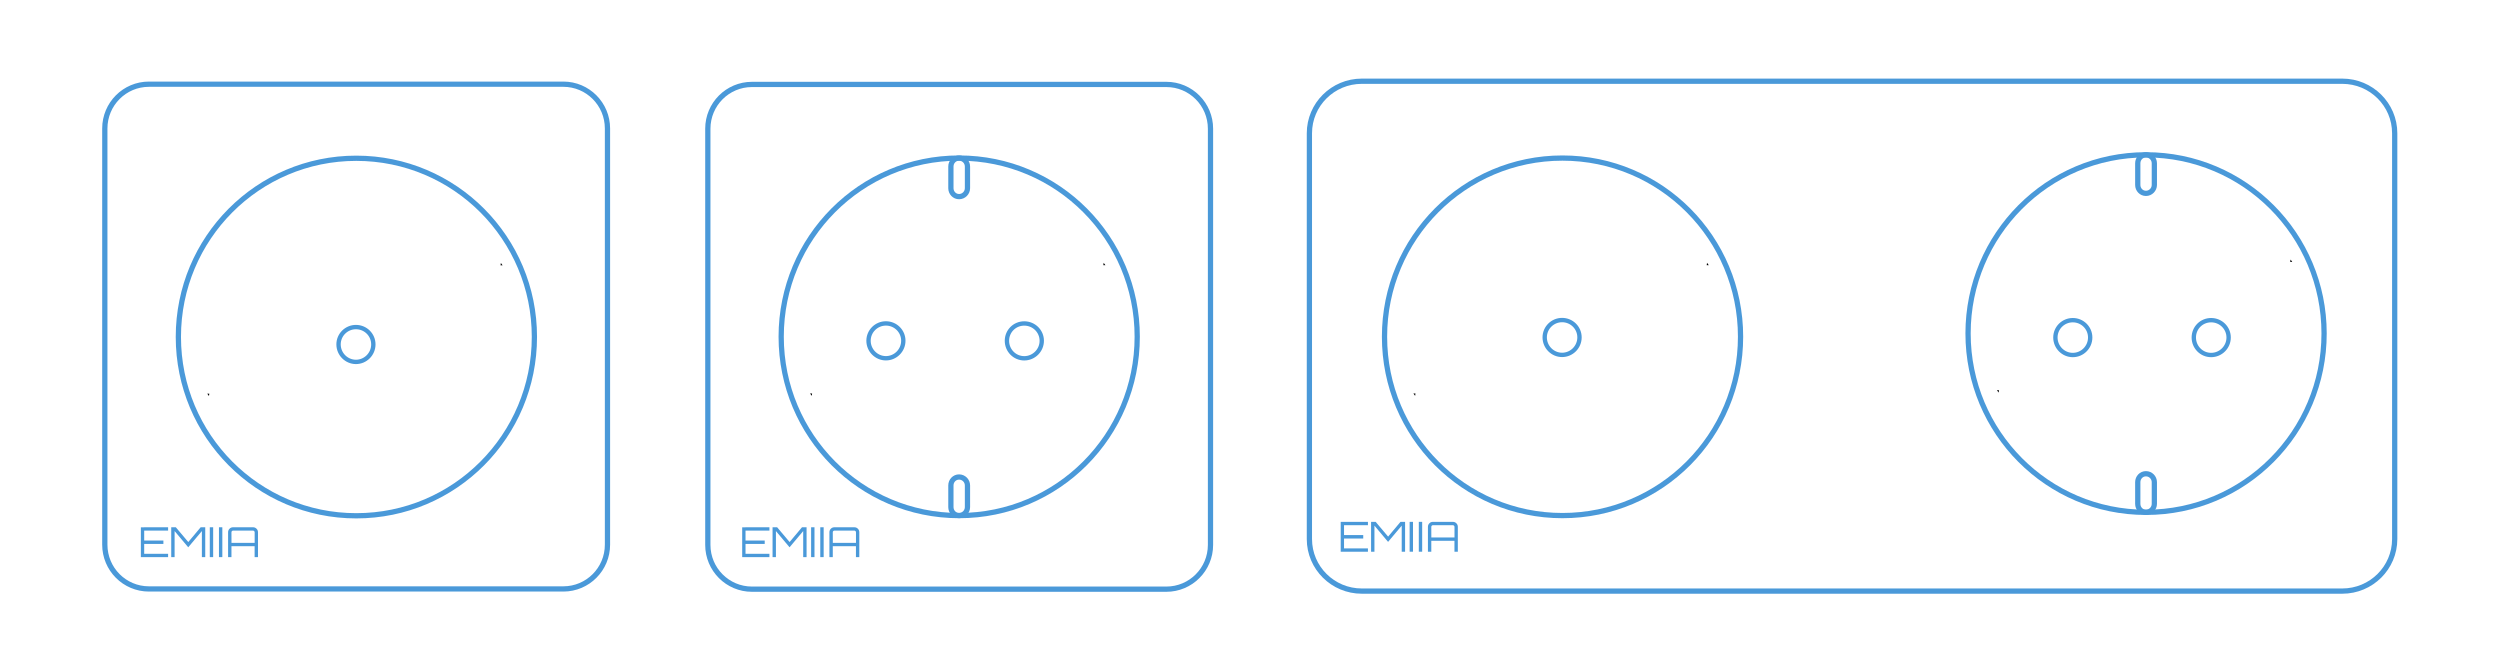
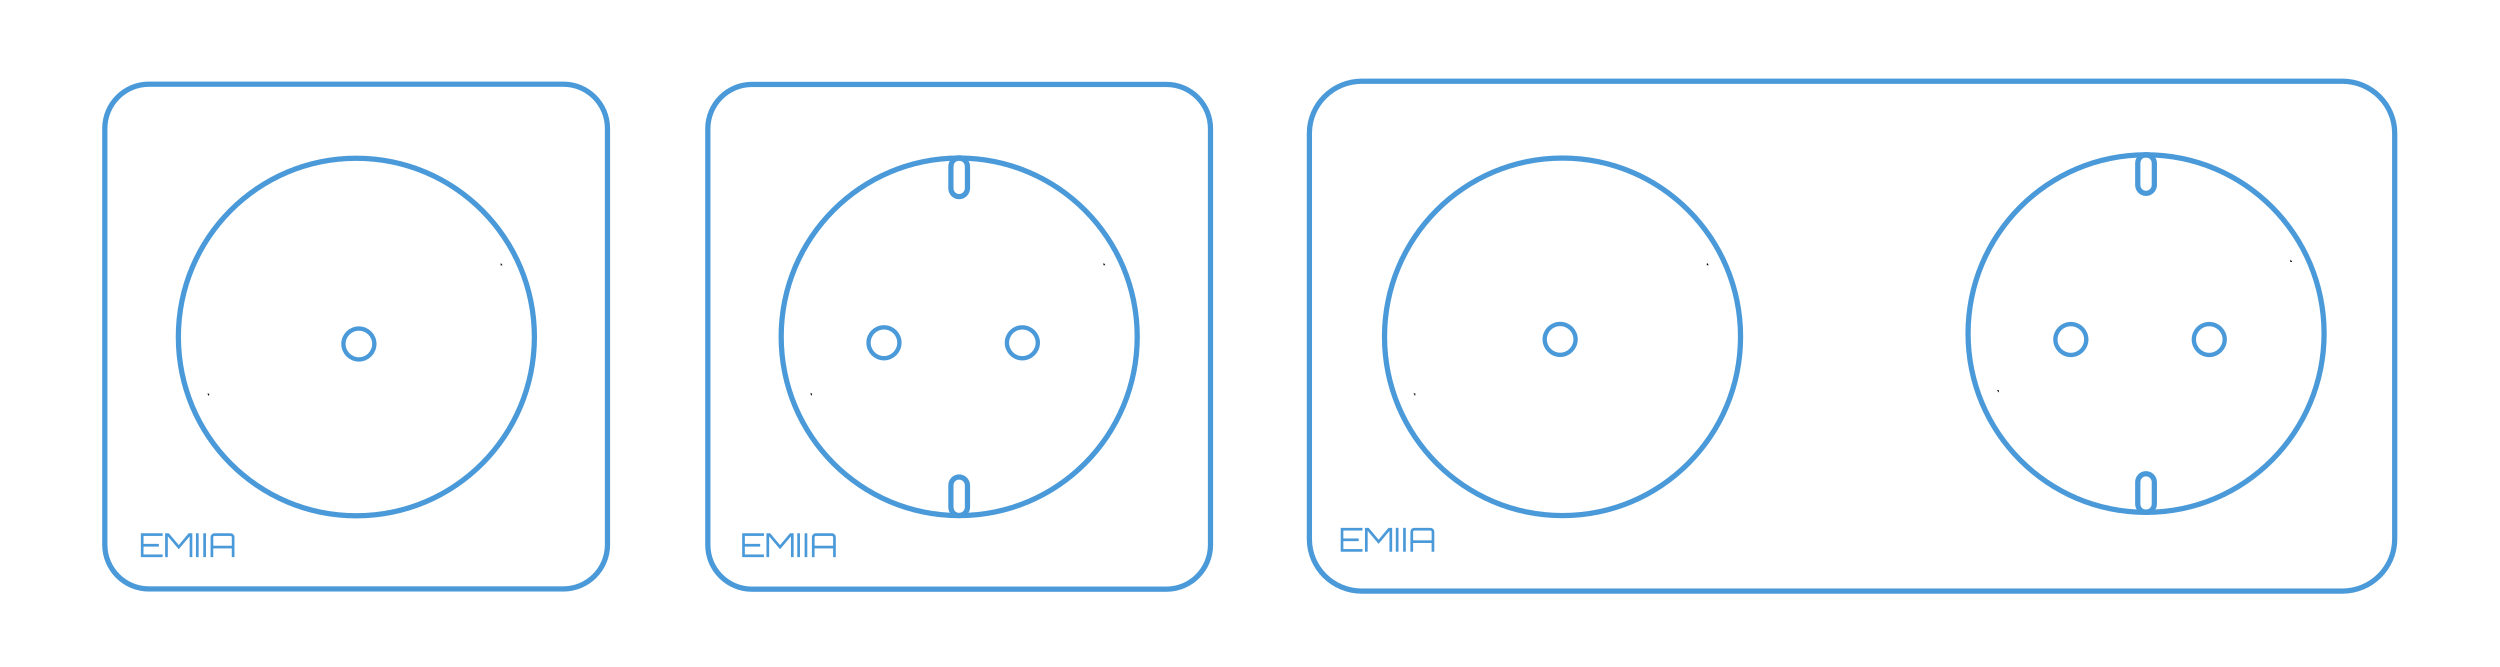
<svg xmlns="http://www.w3.org/2000/svg" width="63.8mm" height="17mm" viewBox="0 0 63.8 17" version="1.1" id="svg20953">
  <defs id="defs20947" />
  <g id="layer1" transform="translate(-45.28919,-133.1472)">
    <text xml:space="preserve" style="font-style:normal;font-weight:normal;font-size:4.233px;line-height:1.25;font-family:sans-serif;letter-spacing:0px;word-spacing:0px;fill:#000000;fill-opacity:1;stroke:none;stroke-width:0.265" x="70.046" y="142.47" id="text891">
      <tspan id="tspan889" x="70.046" y="146.332" style="stroke-width:0.265" />
    </text>
    <polygon transform="matrix(0.00613869,0,0,0.00613775,22.51153,110.2939)" style="clip-rule:evenodd;fill:#000000;fill-rule:evenodd;stroke-width:1.629;image-rendering:optimizeQuality;shape-rendering:geometricPrecision;text-rendering:geometricPrecision" id="polygon824" points="8305.8,4826 8298.74,4816.12 8297.33,4826 " class="fil1" />
    <polygon transform="matrix(0.00613869,0,0,0.00613775,22.51153,110.2939)" style="clip-rule:evenodd;fill:#000000;fill-rule:evenodd;stroke-width:1.629;image-rendering:optimizeQuality;shape-rendering:geometricPrecision;text-rendering:geometricPrecision" id="polygon826" points="7078.14,5359.4 7085.19,5369.28 7086.6,5359.4 " class="fil1" />
    <path id="path818" d="M 75.055,135.302 H 64.479 c -0.622,0 -1.126,0.506 -1.126,1.13 v 10.621 c 0,0.624 0.504,1.13 1.126,1.13 h 10.576 c 0.622,0 1.126,-0.506 1.126,-1.13 v -10.621 c 0,-0.624 -0.504,-1.13 -1.126,-1.13 z" style="fill:none;stroke:#4a99d9;stroke-width:0.134px;stroke-linecap:butt;stroke-linejoin:miter;stroke-miterlimit:4;stroke-dasharray:none;stroke-opacity:1" />
    <path id="path820-0" d="m 69.765,137.181 c -2.509,0 -4.54,2.04 -4.54,4.559 0,2.525 2.032,4.565 4.54,4.565 2.514,0 4.546,-2.04 4.546,-4.565 0,-2.519 -2.032,-4.559 -4.546,-4.559 z" style="fill:none;stroke:#4a99d9;stroke-width:0.134px;stroke-linecap:butt;stroke-linejoin:miter;stroke-miterlimit:4;stroke-dasharray:none;stroke-opacity:1" />
-     <path id="path822-2" d="m 67.898,141.401 c -0.244,0 -0.444,0.197 -0.444,0.442 0,0.246 0.2,0.447 0.444,0.447 0.244,0 0.444,-0.201 0.444,-0.447 0,-0.246 -0.2,-0.442 -0.444,-0.442 z" style="fill:none;stroke:#4a99d9;stroke-width:0.111px;stroke-linecap:butt;stroke-linejoin:miter;stroke-miterlimit:4;stroke-dasharray:none;stroke-opacity:1" />
-     <path id="path824" d="m 71.428,141.402 c -0.246,0 -0.442,0.196 -0.442,0.442 0,0.246 0.196,0.447 0.442,0.447 0.246,0 0.447,-0.201 0.447,-0.447 0,-0.246 -0.201,-0.442 -0.447,-0.442 z" style="fill:none;stroke:#4a99d9;stroke-width:0.111px;stroke-linecap:butt;stroke-linejoin:miter;stroke-miterlimit:4;stroke-dasharray:none;stroke-opacity:1" />
+     <path id="path822-2" d="m 67.848,141.501 c -0.217,0 -0.394,0.174 -0.394,0.392 0,0.218 0.177,0.396 0.394,0.396 0.217,0 0.394,-0.178 0.394,-0.396 0,-0.218 -0.177,-0.392 -0.394,-0.392 z" style="fill:none;stroke:#4a99d9;stroke-width:0.111px;stroke-linecap:butt;stroke-linejoin:miter;stroke-miterlimit:4;stroke-dasharray:none;stroke-opacity:1" />
+     <path id="path824" d="m 71.378,141.502 c -0.218,0 -0.392,0.174 -0.392,0.392 0,0.218 0.174,0.396 0.392,0.396 0.218,0 0.396,-0.178 0.396,-0.396 0,-0.218 -0.178,-0.392 -0.396,-0.392 z" style="fill:none;stroke:#4a99d9;stroke-width:0.111px;stroke-linecap:butt;stroke-linejoin:miter;stroke-miterlimit:4;stroke-dasharray:none;stroke-opacity:1" />
    <path id="path826" d="m 69.765,145.32 v 0 c 0.118,0 0.214,0.097 0.214,0.215 v 0.554 c 0,0.118 -0.096,0.215 -0.214,0.215 v 0 c -0.118,0 -0.209,-0.097 -0.209,-0.215 v -0.554 c 0,-0.118 0.091,-0.215 0.209,-0.215 z" style="fill:none;stroke:#4a99d9;stroke-width:0.134px;stroke-linecap:butt;stroke-linejoin:miter;stroke-miterlimit:4;stroke-dasharray:none;stroke-opacity:1" />
    <path id="path828" d="m 69.765,137.181 v 0 c 0.118,0 0.214,0.097 0.214,0.215 v 0.554 c 0,0.118 -0.096,0.215 -0.214,0.215 v 0 c -0.118,0 -0.209,-0.097 -0.209,-0.215 v -0.554 c 0,-0.118 0.091,-0.215 0.209,-0.215 z" style="fill:none;stroke:#4a99d9;stroke-width:0.134px;stroke-linecap:butt;stroke-linejoin:miter;stroke-miterlimit:4;stroke-dasharray:none;stroke-opacity:1" />
    <text xml:space="preserve" style="font-style:normal;font-weight:normal;font-size:6.35px;line-height:1.25;font-family:sans-serif;letter-spacing:0px;word-spacing:0px;fill:#000000;fill-opacity:1;stroke:none;stroke-width:0.265" x="69.878" y="142.467" id="text1433">
      <tspan id="tspan1431" x="69.878" y="148.26" style="stroke-width:0.265" />
    </text>
    <polygon transform="matrix(0.00613869,0,0,0.00613775,37.90937,110.2939)" style="clip-rule:evenodd;fill:#000000;fill-rule:evenodd;stroke-width:1.629;image-rendering:optimizeQuality;shape-rendering:geometricPrecision;text-rendering:geometricPrecision" id="polygon824-9" points="8305.8,4826 8298.74,4816.12 8297.33,4826 " class="fil1" />
    <polygon transform="matrix(0.00613869,0,0,0.00613775,37.90937,110.2939)" style="clip-rule:evenodd;fill:#000000;fill-rule:evenodd;stroke-width:1.629;image-rendering:optimizeQuality;shape-rendering:geometricPrecision;text-rendering:geometricPrecision" id="polygon826-6" points="7078.14,5359.4 7085.19,5369.28 7086.6,5359.4 " class="fil1" />
    <path id="path820-0-2" d="m 85.162,137.181 c -2.509,0 -4.54,2.04 -4.54,4.559 0,2.525 2.032,4.565 4.54,4.565 2.514,0 4.546,-2.04 4.546,-4.565 0,-2.519 -2.032,-4.559 -4.546,-4.559 z" style="fill:none;stroke:#4a99d9;stroke-width:0.134px;stroke-linecap:butt;stroke-linejoin:miter;stroke-miterlimit:4;stroke-dasharray:none;stroke-opacity:1" />
-     <path id="path822-2-6" d="m 85.154,141.315 c -0.244,0 -0.444,0.197 -0.444,0.442 0,0.246 0.2,0.447 0.444,0.447 0.244,0 0.444,-0.201 0.444,-0.447 0,-0.246 -0.2,-0.442 -0.444,-0.442 z" style="fill:none;stroke:#4a99d9;stroke-width:0.111px;stroke-linecap:butt;stroke-linejoin:miter;stroke-miterlimit:4;stroke-dasharray:none;stroke-opacity:1" />
+     <path id="path822-2-6" d="m 85.104,141.415 c -0.217,0 -0.394,0.174 -0.394,0.392 0,0.218 0.178,0.396 0.394,0.396 0.217,0 0.394,-0.178 0.394,-0.396 0,-0.218 -0.177,-0.392 -0.394,-0.392 z" style="fill:none;stroke:#4a99d9;stroke-width:0.111px;stroke-linecap:butt;stroke-linejoin:miter;stroke-miterlimit:4;stroke-dasharray:none;stroke-opacity:1" />
    <polygon transform="matrix(0.00613869,0,0,0.00613775,7.128232,110.2984)" style="clip-rule:evenodd;fill:#000000;fill-rule:evenodd;stroke-width:1.629;image-rendering:optimizeQuality;shape-rendering:geometricPrecision;text-rendering:geometricPrecision" id="polygon824-9-4" points="8297.33,4826 8305.8,4826 8298.74,4816.12 " class="fil1" />
    <polygon transform="matrix(0.00613869,0,0,0.00613775,7.128232,110.2984)" style="clip-rule:evenodd;fill:#000000;fill-rule:evenodd;stroke-width:1.629;image-rendering:optimizeQuality;shape-rendering:geometricPrecision;text-rendering:geometricPrecision" id="polygon826-6-9" points="7086.6,5359.4 7078.14,5359.4 7085.19,5369.28 " class="fil1" />
    <path id="path820-0-2-4" d="m 54.381,137.186 c -2.509,0 -4.54,2.04 -4.54,4.559 0,2.525 2.032,4.565 4.54,4.565 2.514,0 4.546,-2.04 4.546,-4.565 0,-2.519 -2.032,-4.559 -4.546,-4.559 z" style="fill:none;stroke:#4a99d9;stroke-width:0.134px;stroke-linecap:butt;stroke-linejoin:miter;stroke-miterlimit:4;stroke-dasharray:none;stroke-opacity:1" />
-     <path id="path822-2-6-5" d="m 54.373,141.494 c -0.244,0 -0.444,0.197 -0.444,0.442 0,0.246 0.2,0.447 0.444,0.447 0.244,0 0.444,-0.201 0.444,-0.447 0,-0.246 -0.2,-0.442 -0.444,-0.442 z" style="fill:none;stroke:#4a99d9;stroke-width:0.111px;stroke-linecap:butt;stroke-linejoin:miter;stroke-miterlimit:4;stroke-dasharray:none;stroke-opacity:1" />
+     <path id="path822-2-6-5" d="m 54.448,141.532 c -0.217,0 -0.394,0.174 -0.394,0.392 0,0.218 0.178,0.396 0.394,0.396 0.217,0 0.394,-0.178 0.394,-0.396 0,-0.218 -0.177,-0.392 -0.394,-0.392 z" style="fill:none;stroke:#4a99d9;stroke-width:0.111;stroke-linecap:butt;stroke-linejoin:miter;stroke-miterlimit:4;stroke-dasharray:none;stroke-opacity:1" />
    <rect style="opacity:1;fill:none;fill-opacity:1;fill-rule:evenodd;stroke:#4a99d9;stroke-width:0.134;stroke-linecap:round;stroke-linejoin:round;stroke-miterlimit:4;stroke-dasharray:none;stroke-dashoffset:0;stroke-opacity:1;paint-order:markers fill stroke" id="rect4259" width="27.697" height="13.012" x="78.705" y="135.22" rx="1.338" ry="1.328" />
    <polygon transform="matrix(0.00613869,0,0,0.00613775,52.80058,110.2107)" style="clip-rule:evenodd;fill:#000000;fill-rule:evenodd;stroke-width:1.629;image-rendering:optimizeQuality;shape-rendering:geometricPrecision;text-rendering:geometricPrecision" id="polygon824-6" points="8298.74,4816.12 8297.33,4826 8305.8,4826 " class="fil1" />
    <polygon transform="matrix(0.00613869,0,0,0.00613775,52.80058,110.2107)" style="clip-rule:evenodd;fill:#000000;fill-rule:evenodd;stroke-width:1.629;image-rendering:optimizeQuality;shape-rendering:geometricPrecision;text-rendering:geometricPrecision" id="polygon826-1" points="7085.19,5369.28 7086.6,5359.4 7078.14,5359.4 " class="fil1" />
    <path id="path820-0-71" d="m 100.054,137.098 c -2.509,0 -4.54,2.04 -4.54,4.559 0,2.525 2.032,4.565 4.54,4.565 2.514,0 4.546,-2.04 4.546,-4.565 0,-2.519 -2.032,-4.559 -4.546,-4.559 z" style="fill:none;stroke:#4a99d9;stroke-width:0.134px;stroke-linecap:butt;stroke-linejoin:miter;stroke-miterlimit:4;stroke-dasharray:none;stroke-opacity:1" />
-     <path id="path822-2-9" d="m 98.187,141.318 c -0.244,0 -0.444,0.197 -0.444,0.442 0,0.246 0.2,0.447 0.444,0.447 0.244,0 0.444,-0.201 0.444,-0.447 0,-0.246 -0.2,-0.442 -0.444,-0.442 z" style="fill:none;stroke:#4a99d9;stroke-width:0.111px;stroke-linecap:butt;stroke-linejoin:miter;stroke-miterlimit:4;stroke-dasharray:none;stroke-opacity:1" />
-     <path id="path824-2" d="m 101.717,141.318 c -0.246,0 -0.442,0.196 -0.442,0.442 0,0.246 0.196,0.447 0.442,0.447 0.246,0 0.447,-0.201 0.447,-0.447 0,-0.246 -0.201,-0.442 -0.447,-0.442 z" style="fill:none;stroke:#4a99d9;stroke-width:0.111px;stroke-linecap:butt;stroke-linejoin:miter;stroke-miterlimit:4;stroke-dasharray:none;stroke-opacity:1" />
+     <path id="path822-2-9" d="m 98.137,141.418 c -0.217,0 -0.394,0.174 -0.394,0.392 0,0.218 0.177,0.396 0.394,0.396 0.217,0 0.394,-0.178 0.394,-0.396 0,-0.218 -0.177,-0.392 -0.394,-0.392 z" style="fill:none;stroke:#4a99d9;stroke-width:0.111px;stroke-linecap:butt;stroke-linejoin:miter;stroke-miterlimit:4;stroke-dasharray:none;stroke-opacity:1" />
+     <path id="path824-2" d="m 101.668,141.418 c -0.218,0 -0.392,0.174 -0.392,0.392 0,0.218 0.174,0.396 0.392,0.396 0.218,0 0.396,-0.178 0.396,-0.396 0,-0.218 -0.178,-0.392 -0.396,-0.392 z" style="fill:none;stroke:#4a99d9;stroke-width:0.111px;stroke-linecap:butt;stroke-linejoin:miter;stroke-miterlimit:4;stroke-dasharray:none;stroke-opacity:1" />
    <path id="path826-5" d="m 100.054,145.237 v 0 c 0.118,0 0.214,0.097 0.214,0.215 v 0.554 c 0,0.118 -0.097,0.215 -0.214,0.215 v 0 c -0.118,0 -0.209,-0.097 -0.209,-0.215 v -0.554 c 0,-0.118 0.091,-0.215 0.209,-0.215 z" style="fill:none;stroke:#4a99d9;stroke-width:0.134px;stroke-linecap:butt;stroke-linejoin:miter;stroke-miterlimit:4;stroke-dasharray:none;stroke-opacity:1" />
    <path id="path828-7" d="m 100.054,137.098 v 0 c 0.118,0 0.214,0.097 0.214,0.215 v 0.554 c 0,0.118 -0.097,0.215 -0.214,0.215 v 0 c -0.118,0 -0.209,-0.097 -0.209,-0.215 v -0.554 c 0,-0.118 0.091,-0.215 0.209,-0.215 z" style="fill:none;stroke:#4a99d9;stroke-width:0.134px;stroke-linecap:butt;stroke-linejoin:miter;stroke-miterlimit:4;stroke-dasharray:none;stroke-opacity:1" />
    <path id="path818-4" d="M 59.667,135.296 H 49.09 c -0.622,0 -1.126,0.506 -1.126,1.13 v 10.621 c 0,0.624 0.504,1.13 1.126,1.13 h 10.576 c 0.622,0 1.126,-0.506 1.126,-1.13 v -10.621 c 0,-0.624 -0.504,-1.13 -1.126,-1.13 z" style="fill:none;stroke:#4a99d9;stroke-width:0.134px;stroke-linecap:butt;stroke-linejoin:miter;stroke-miterlimit:4;stroke-dasharray:none;stroke-opacity:1" />
-     <g aria-label="EMIIA" style="font-style:normal;font-weight:normal;font-size:1.058px;line-height:1.25;font-family:sans-serif;letter-spacing:0px;word-spacing:0px;fill:#4a99d9;fill-opacity:1;stroke:none;stroke-width:0.265" id="text6675">
-       <path d="m 49.579,146.603 v 0.086 h -0.61 v 0.252 h 0.49 v 0.087 H 48.969 v 0.252 h 0.61 v 0.086 h -0.695 v -0.762 z" style="font-style:normal;font-variant:normal;font-weight:normal;font-stretch:normal;font-size:1.058px;font-family:Orbitron;-inkscape-font-specification:Orbitron;fill:#4a99d9;fill-opacity:1;stroke-width:0.265" id="path6677" />
-       <path d="m 50.094,146.98 0.316,-0.377 h 0.117 v 0.762 h -0.086 v -0.665 l -0.348,0.414 -0.348,-0.414 v 0.665 h -0.086 v -0.762 h 0.117 z" style="font-style:normal;font-variant:normal;font-weight:normal;font-stretch:normal;font-size:1.058px;font-family:Orbitron;-inkscape-font-specification:Orbitron;fill:#4a99d9;fill-opacity:1;stroke-width:0.265" id="path6679" />
-       <path d="m 50.643,147.365 v -0.762 h 0.086 v 0.762 z" style="font-style:normal;font-variant:normal;font-weight:normal;font-stretch:normal;font-size:1.058px;font-family:Orbitron;-inkscape-font-specification:Orbitron;fill:#4a99d9;fill-opacity:1;stroke-width:0.265" id="path6681" />
-       <path d="m 50.877,147.365 v -0.762 h 0.086 v 0.762 z" style="font-style:normal;font-variant:normal;font-weight:normal;font-stretch:normal;font-size:1.058px;font-family:Orbitron;-inkscape-font-specification:Orbitron;fill:#4a99d9;fill-opacity:1;stroke-width:0.265" id="path6683" />
-       <path d="m 51.238,146.603 h 0.508 q 0.053,0 0.09,0.037 0.037,0.037 0.037,0.09 v 0.635 h -0.086 v -0.278 h -0.591 v 0.278 h -0.086 v -0.635 q 0,-0.053 0.037,-0.09 0.037,-0.037 0.09,-0.037 z m -0.041,0.398 h 0.591 v -0.271 q 0,-0.017 -0.013,-0.029 -0.012,-0.013 -0.029,-0.013 h -0.508 q -0.017,0 -0.03,0.013 -0.012,0.012 -0.012,0.029 z" style="font-style:normal;font-variant:normal;font-weight:normal;font-stretch:normal;font-size:1.058px;font-family:Orbitron;-inkscape-font-specification:Orbitron;fill:#4a99d9;fill-opacity:1;stroke-width:0.265" id="path6685" />
+     <g aria-label="EMIIA" style="font-style:normal;font-weight:normal;font-size:1.058px;line-height:1.25;font-family:sans-serif;letter-spacing:0px;word-spacing:0px;fill:#4a99d9;fill-opacity:1;stroke:none;stroke-width:0.331" id="text6675" transform="matrix(0.7992541,0,0,0.7992541,9.8131,29.58301)">
+       <path d="m 49.579,146.603 v 0.086 h -0.61 v 0.252 h 0.49 v 0.087 H 48.969 v 0.252 h 0.61 v 0.086 h -0.695 v -0.762 z" style="font-style:normal;font-variant:normal;font-weight:normal;font-stretch:normal;font-size:1.058px;font-family:Orbitron;-inkscape-font-specification:Orbitron;fill:#4a99d9;fill-opacity:1;stroke-width:0.331" id="path6677" />
+       <path d="m 50.094,146.98 0.316,-0.377 h 0.117 v 0.762 h -0.086 v -0.665 l -0.348,0.414 -0.348,-0.414 v 0.665 h -0.086 v -0.762 h 0.117 z" style="font-style:normal;font-variant:normal;font-weight:normal;font-stretch:normal;font-size:1.058px;font-family:Orbitron;-inkscape-font-specification:Orbitron;fill:#4a99d9;fill-opacity:1;stroke-width:0.331" id="path6679" />
+       <path d="m 50.643,147.365 v -0.762 h 0.086 v 0.762 z" style="font-style:normal;font-variant:normal;font-weight:normal;font-stretch:normal;font-size:1.058px;font-family:Orbitron;-inkscape-font-specification:Orbitron;fill:#4a99d9;fill-opacity:1;stroke-width:0.331" id="path6681" />
+       <path d="m 50.877,147.365 v -0.762 h 0.086 v 0.762 z" style="font-style:normal;font-variant:normal;font-weight:normal;font-stretch:normal;font-size:1.058px;font-family:Orbitron;-inkscape-font-specification:Orbitron;fill:#4a99d9;fill-opacity:1;stroke-width:0.331" id="path6683" />
+       <path d="m 51.238,146.603 h 0.508 q 0.053,0 0.09,0.037 0.037,0.037 0.037,0.09 v 0.635 h -0.086 v -0.278 h -0.591 v 0.278 h -0.086 v -0.635 q 0,-0.053 0.037,-0.09 0.037,-0.037 0.09,-0.037 z m -0.041,0.398 h 0.591 v -0.271 q 0,-0.017 -0.013,-0.029 -0.012,-0.013 -0.029,-0.013 h -0.508 q -0.017,0 -0.03,0.013 -0.012,0.012 -0.012,0.029 z" style="font-style:normal;font-variant:normal;font-weight:normal;font-stretch:normal;font-size:1.058px;font-family:Orbitron;-inkscape-font-specification:Orbitron;fill:#4a99d9;fill-opacity:1;stroke-width:0.331" id="path6685" />
    </g>
-     <g aria-label="EMIIA" style="font-style:normal;font-weight:normal;font-size:1.058px;line-height:1.25;font-family:sans-serif;letter-spacing:0px;word-spacing:0px;fill:#4a99d9;fill-opacity:1;stroke:none;stroke-width:0.265" id="text6675-9" transform="translate(15.34584)">
-       <path d="m 49.579,146.603 v 0.086 h -0.61 v 0.252 h 0.49 v 0.087 H 48.969 v 0.252 h 0.61 v 0.086 h -0.695 v -0.762 z" style="font-style:normal;font-variant:normal;font-weight:normal;font-stretch:normal;font-size:1.058px;font-family:Orbitron;-inkscape-font-specification:Orbitron;fill:#4a99d9;fill-opacity:1;stroke-width:0.265" id="path6677-9" />
-       <path d="m 50.094,146.98 0.316,-0.377 h 0.117 v 0.762 h -0.086 v -0.665 l -0.348,0.414 -0.348,-0.414 v 0.665 h -0.086 v -0.762 h 0.117 z" style="font-style:normal;font-variant:normal;font-weight:normal;font-stretch:normal;font-size:1.058px;font-family:Orbitron;-inkscape-font-specification:Orbitron;fill:#4a99d9;fill-opacity:1;stroke-width:0.265" id="path6679-6" />
-       <path d="m 50.643,147.365 v -0.762 h 0.086 v 0.762 z" style="font-style:normal;font-variant:normal;font-weight:normal;font-stretch:normal;font-size:1.058px;font-family:Orbitron;-inkscape-font-specification:Orbitron;fill:#4a99d9;fill-opacity:1;stroke-width:0.265" id="path6681-5" />
-       <path d="m 50.877,147.365 v -0.762 h 0.086 v 0.762 z" style="font-style:normal;font-variant:normal;font-weight:normal;font-stretch:normal;font-size:1.058px;font-family:Orbitron;-inkscape-font-specification:Orbitron;fill:#4a99d9;fill-opacity:1;stroke-width:0.265" id="path6683-1" />
-       <path d="m 51.238,146.603 h 0.508 q 0.053,0 0.09,0.037 0.037,0.037 0.037,0.09 v 0.635 h -0.086 v -0.278 h -0.591 v 0.278 h -0.086 v -0.635 q 0,-0.053 0.037,-0.09 0.037,-0.037 0.09,-0.037 z m -0.041,0.398 h 0.591 v -0.271 q 0,-0.017 -0.013,-0.029 -0.012,-0.013 -0.029,-0.013 h -0.508 q -0.017,0 -0.03,0.013 -0.012,0.012 -0.012,0.029 z" style="font-style:normal;font-variant:normal;font-weight:normal;font-stretch:normal;font-size:1.058px;font-family:Orbitron;-inkscape-font-specification:Orbitron;fill:#4a99d9;fill-opacity:1;stroke-width:0.265" id="path6685-8" />
+     <g aria-label="EMIIA" style="font-style:normal;font-weight:normal;font-size:1.058px;line-height:1.25;font-family:sans-serif;letter-spacing:0px;word-spacing:0px;fill:#4a99d9;fill-opacity:1;stroke:none;stroke-width:0.331" id="text6675-9" transform="matrix(0.7992541,0,0,0.7992541,25.15894,29.58301)">
+       <path d="m 49.579,146.603 v 0.086 h -0.61 v 0.252 h 0.49 v 0.087 H 48.969 v 0.252 h 0.61 v 0.086 h -0.695 v -0.762 z" style="font-style:normal;font-variant:normal;font-weight:normal;font-stretch:normal;font-size:1.058px;font-family:Orbitron;-inkscape-font-specification:Orbitron;fill:#4a99d9;fill-opacity:1;stroke-width:0.331" id="path6677-9" />
+       <path d="m 50.094,146.98 0.316,-0.377 h 0.117 v 0.762 h -0.086 v -0.665 l -0.348,0.414 -0.348,-0.414 v 0.665 h -0.086 v -0.762 h 0.117 z" style="font-style:normal;font-variant:normal;font-weight:normal;font-stretch:normal;font-size:1.058px;font-family:Orbitron;-inkscape-font-specification:Orbitron;fill:#4a99d9;fill-opacity:1;stroke-width:0.331" id="path6679-6" />
+       <path d="m 50.643,147.365 v -0.762 h 0.086 v 0.762 z" style="font-style:normal;font-variant:normal;font-weight:normal;font-stretch:normal;font-size:1.058px;font-family:Orbitron;-inkscape-font-specification:Orbitron;fill:#4a99d9;fill-opacity:1;stroke-width:0.331" id="path6681-5" />
+       <path d="m 50.877,147.365 v -0.762 h 0.086 v 0.762 z" style="font-style:normal;font-variant:normal;font-weight:normal;font-stretch:normal;font-size:1.058px;font-family:Orbitron;-inkscape-font-specification:Orbitron;fill:#4a99d9;fill-opacity:1;stroke-width:0.331" id="path6683-1" />
+       <path d="m 51.238,146.603 h 0.508 q 0.053,0 0.09,0.037 0.037,0.037 0.037,0.09 v 0.635 h -0.086 v -0.278 h -0.591 v 0.278 h -0.086 v -0.635 q 0,-0.053 0.037,-0.09 0.037,-0.037 0.09,-0.037 z m -0.041,0.398 h 0.591 v -0.271 q 0,-0.017 -0.013,-0.029 -0.012,-0.013 -0.029,-0.013 h -0.508 q -0.017,0 -0.03,0.013 -0.012,0.012 -0.012,0.029 z" style="font-style:normal;font-variant:normal;font-weight:normal;font-stretch:normal;font-size:1.058px;font-family:Orbitron;-inkscape-font-specification:Orbitron;fill:#4a99d9;fill-opacity:1;stroke-width:0.331" id="path6685-8" />
    </g>
-     <g transform="translate(30.61998,-0.1381854)" aria-label="EMIIA" style="font-style:normal;font-weight:normal;font-size:1.058px;line-height:1.25;font-family:sans-serif;letter-spacing:0px;word-spacing:0px;fill:#4a99d9;fill-opacity:1;stroke:none;stroke-width:0.265" id="text6675-98">
-       <path d="m 49.579,146.603 v 0.086 h -0.61 v 0.252 h 0.49 v 0.087 H 48.969 v 0.252 h 0.61 v 0.086 h -0.695 v -0.762 z" style="font-style:normal;font-variant:normal;font-weight:normal;font-stretch:normal;font-size:1.058px;font-family:Orbitron;-inkscape-font-specification:Orbitron;fill:#4a99d9;fill-opacity:1;stroke-width:0.265" id="path6677-4" />
-       <path d="m 50.094,146.98 0.316,-0.377 h 0.117 v 0.762 h -0.086 v -0.665 l -0.348,0.414 -0.348,-0.414 v 0.665 h -0.086 v -0.762 h 0.117 z" style="font-style:normal;font-variant:normal;font-weight:normal;font-stretch:normal;font-size:1.058px;font-family:Orbitron;-inkscape-font-specification:Orbitron;fill:#4a99d9;fill-opacity:1;stroke-width:0.265" id="path6679-5" />
-       <path d="m 50.643,147.365 v -0.762 h 0.086 v 0.762 z" style="font-style:normal;font-variant:normal;font-weight:normal;font-stretch:normal;font-size:1.058px;font-family:Orbitron;-inkscape-font-specification:Orbitron;fill:#4a99d9;fill-opacity:1;stroke-width:0.265" id="path6681-8" />
-       <path d="m 50.877,147.365 v -0.762 h 0.086 v 0.762 z" style="font-style:normal;font-variant:normal;font-weight:normal;font-stretch:normal;font-size:1.058px;font-family:Orbitron;-inkscape-font-specification:Orbitron;fill:#4a99d9;fill-opacity:1;stroke-width:0.265" id="path6683-5" />
-       <path d="m 51.238,146.603 h 0.508 q 0.053,0 0.09,0.037 0.037,0.037 0.037,0.09 v 0.635 h -0.086 v -0.278 h -0.591 v 0.278 h -0.086 v -0.635 q 0,-0.053 0.037,-0.09 0.037,-0.037 0.09,-0.037 z m -0.041,0.398 h 0.591 v -0.271 q 0,-0.017 -0.013,-0.029 -0.012,-0.013 -0.029,-0.013 h -0.508 q -0.017,0 -0.03,0.013 -0.012,0.012 -0.012,0.029 z" style="font-style:normal;font-variant:normal;font-weight:normal;font-stretch:normal;font-size:1.058px;font-family:Orbitron;-inkscape-font-specification:Orbitron;fill:#4a99d9;fill-opacity:1;stroke-width:0.265" id="path6685-7" />
+     <g transform="matrix(0.7992541,0,0,0.7992541,40.43308,29.44482)" aria-label="EMIIA" style="font-style:normal;font-weight:normal;font-size:1.058px;line-height:1.25;font-family:sans-serif;letter-spacing:0px;word-spacing:0px;fill:#4a99d9;fill-opacity:1;stroke:none;stroke-width:0.331" id="text6675-98">
+       <path d="m 49.579,146.603 v 0.086 h -0.61 v 0.252 h 0.49 v 0.087 H 48.969 v 0.252 h 0.61 v 0.086 h -0.695 v -0.762 z" style="font-style:normal;font-variant:normal;font-weight:normal;font-stretch:normal;font-size:1.058px;font-family:Orbitron;-inkscape-font-specification:Orbitron;fill:#4a99d9;fill-opacity:1;stroke-width:0.331" id="path6677-4" />
+       <path d="m 50.094,146.98 0.316,-0.377 h 0.117 v 0.762 h -0.086 v -0.665 l -0.348,0.414 -0.348,-0.414 v 0.665 h -0.086 v -0.762 h 0.117 z" style="font-style:normal;font-variant:normal;font-weight:normal;font-stretch:normal;font-size:1.058px;font-family:Orbitron;-inkscape-font-specification:Orbitron;fill:#4a99d9;fill-opacity:1;stroke-width:0.331" id="path6679-5" />
+       <path d="m 50.643,147.365 v -0.762 h 0.086 v 0.762 z" style="font-style:normal;font-variant:normal;font-weight:normal;font-stretch:normal;font-size:1.058px;font-family:Orbitron;-inkscape-font-specification:Orbitron;fill:#4a99d9;fill-opacity:1;stroke-width:0.331" id="path6681-8" />
+       <path d="m 50.877,147.365 v -0.762 h 0.086 v 0.762 z" style="font-style:normal;font-variant:normal;font-weight:normal;font-stretch:normal;font-size:1.058px;font-family:Orbitron;-inkscape-font-specification:Orbitron;fill:#4a99d9;fill-opacity:1;stroke-width:0.331" id="path6683-5" />
+       <path d="m 51.238,146.603 h 0.508 q 0.053,0 0.09,0.037 0.037,0.037 0.037,0.09 v 0.635 h -0.086 v -0.278 h -0.591 v 0.278 h -0.086 v -0.635 q 0,-0.053 0.037,-0.09 0.037,-0.037 0.09,-0.037 z m -0.041,0.398 h 0.591 v -0.271 q 0,-0.017 -0.013,-0.029 -0.012,-0.013 -0.029,-0.013 h -0.508 q -0.017,0 -0.03,0.013 -0.012,0.012 -0.012,0.029 z" style="font-style:normal;font-variant:normal;font-weight:normal;font-stretch:normal;font-size:1.058px;font-family:Orbitron;-inkscape-font-specification:Orbitron;fill:#4a99d9;fill-opacity:1;stroke-width:0.331" id="path6685-7" />
    </g>
  </g>
</svg>
